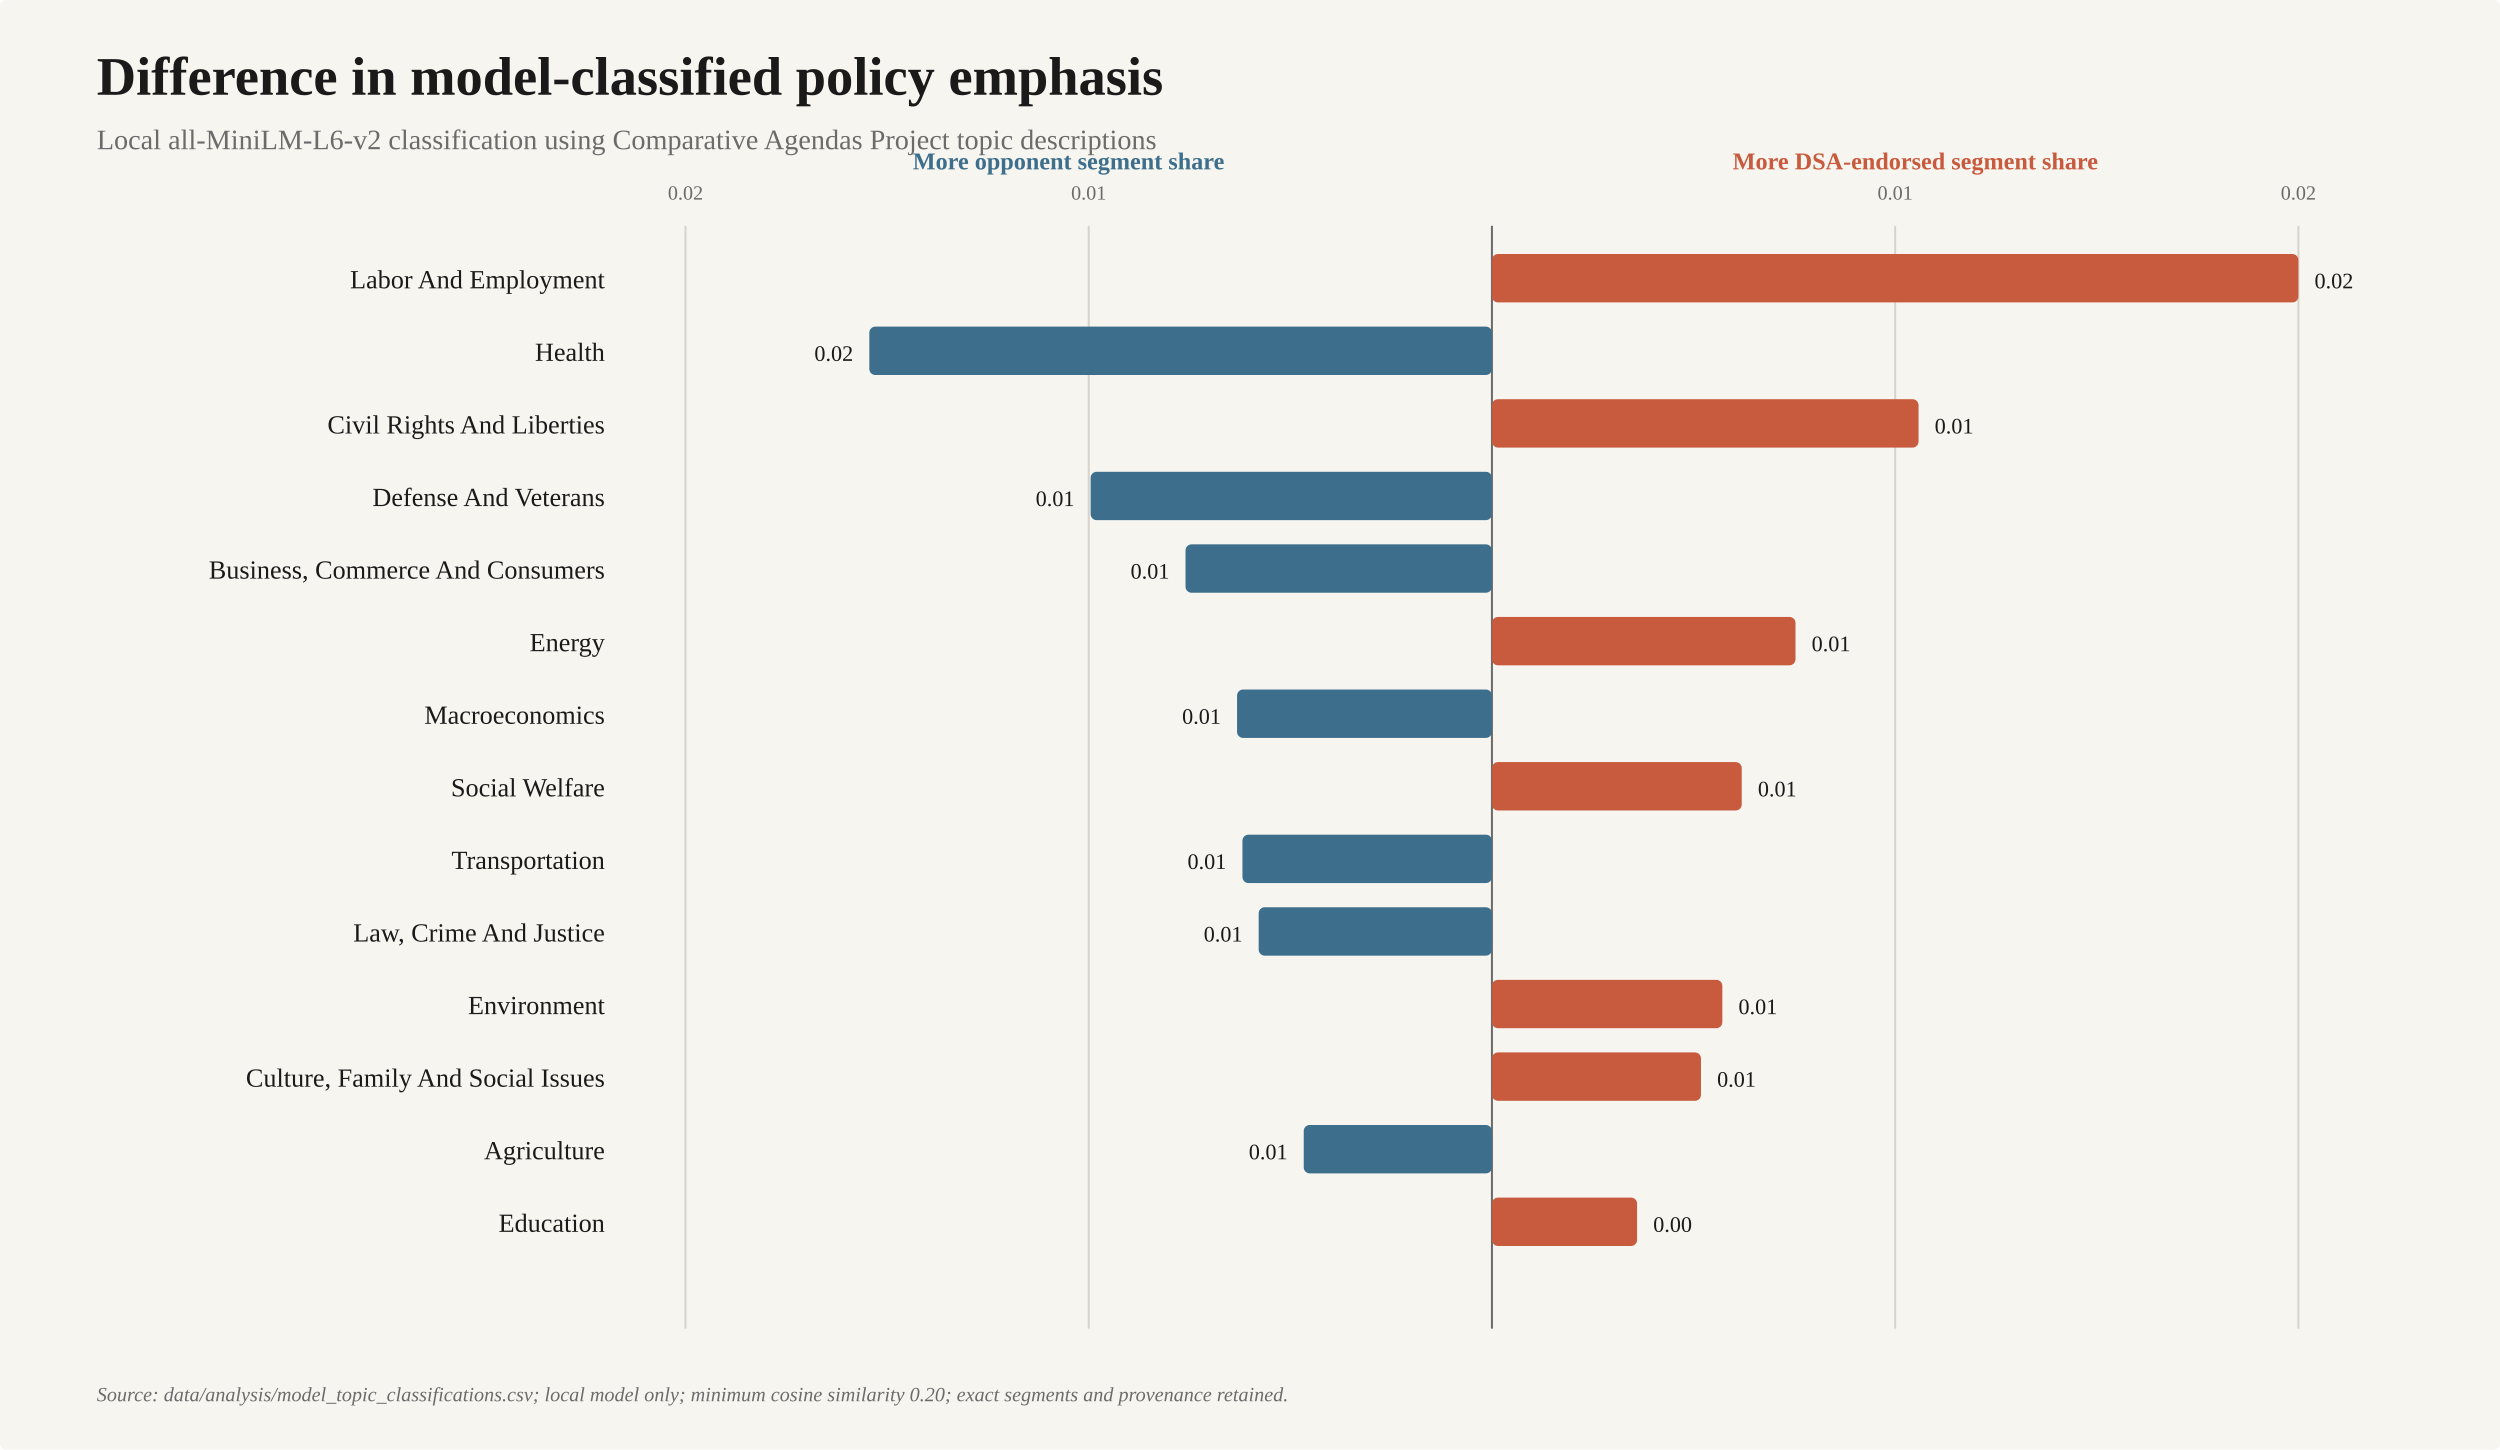
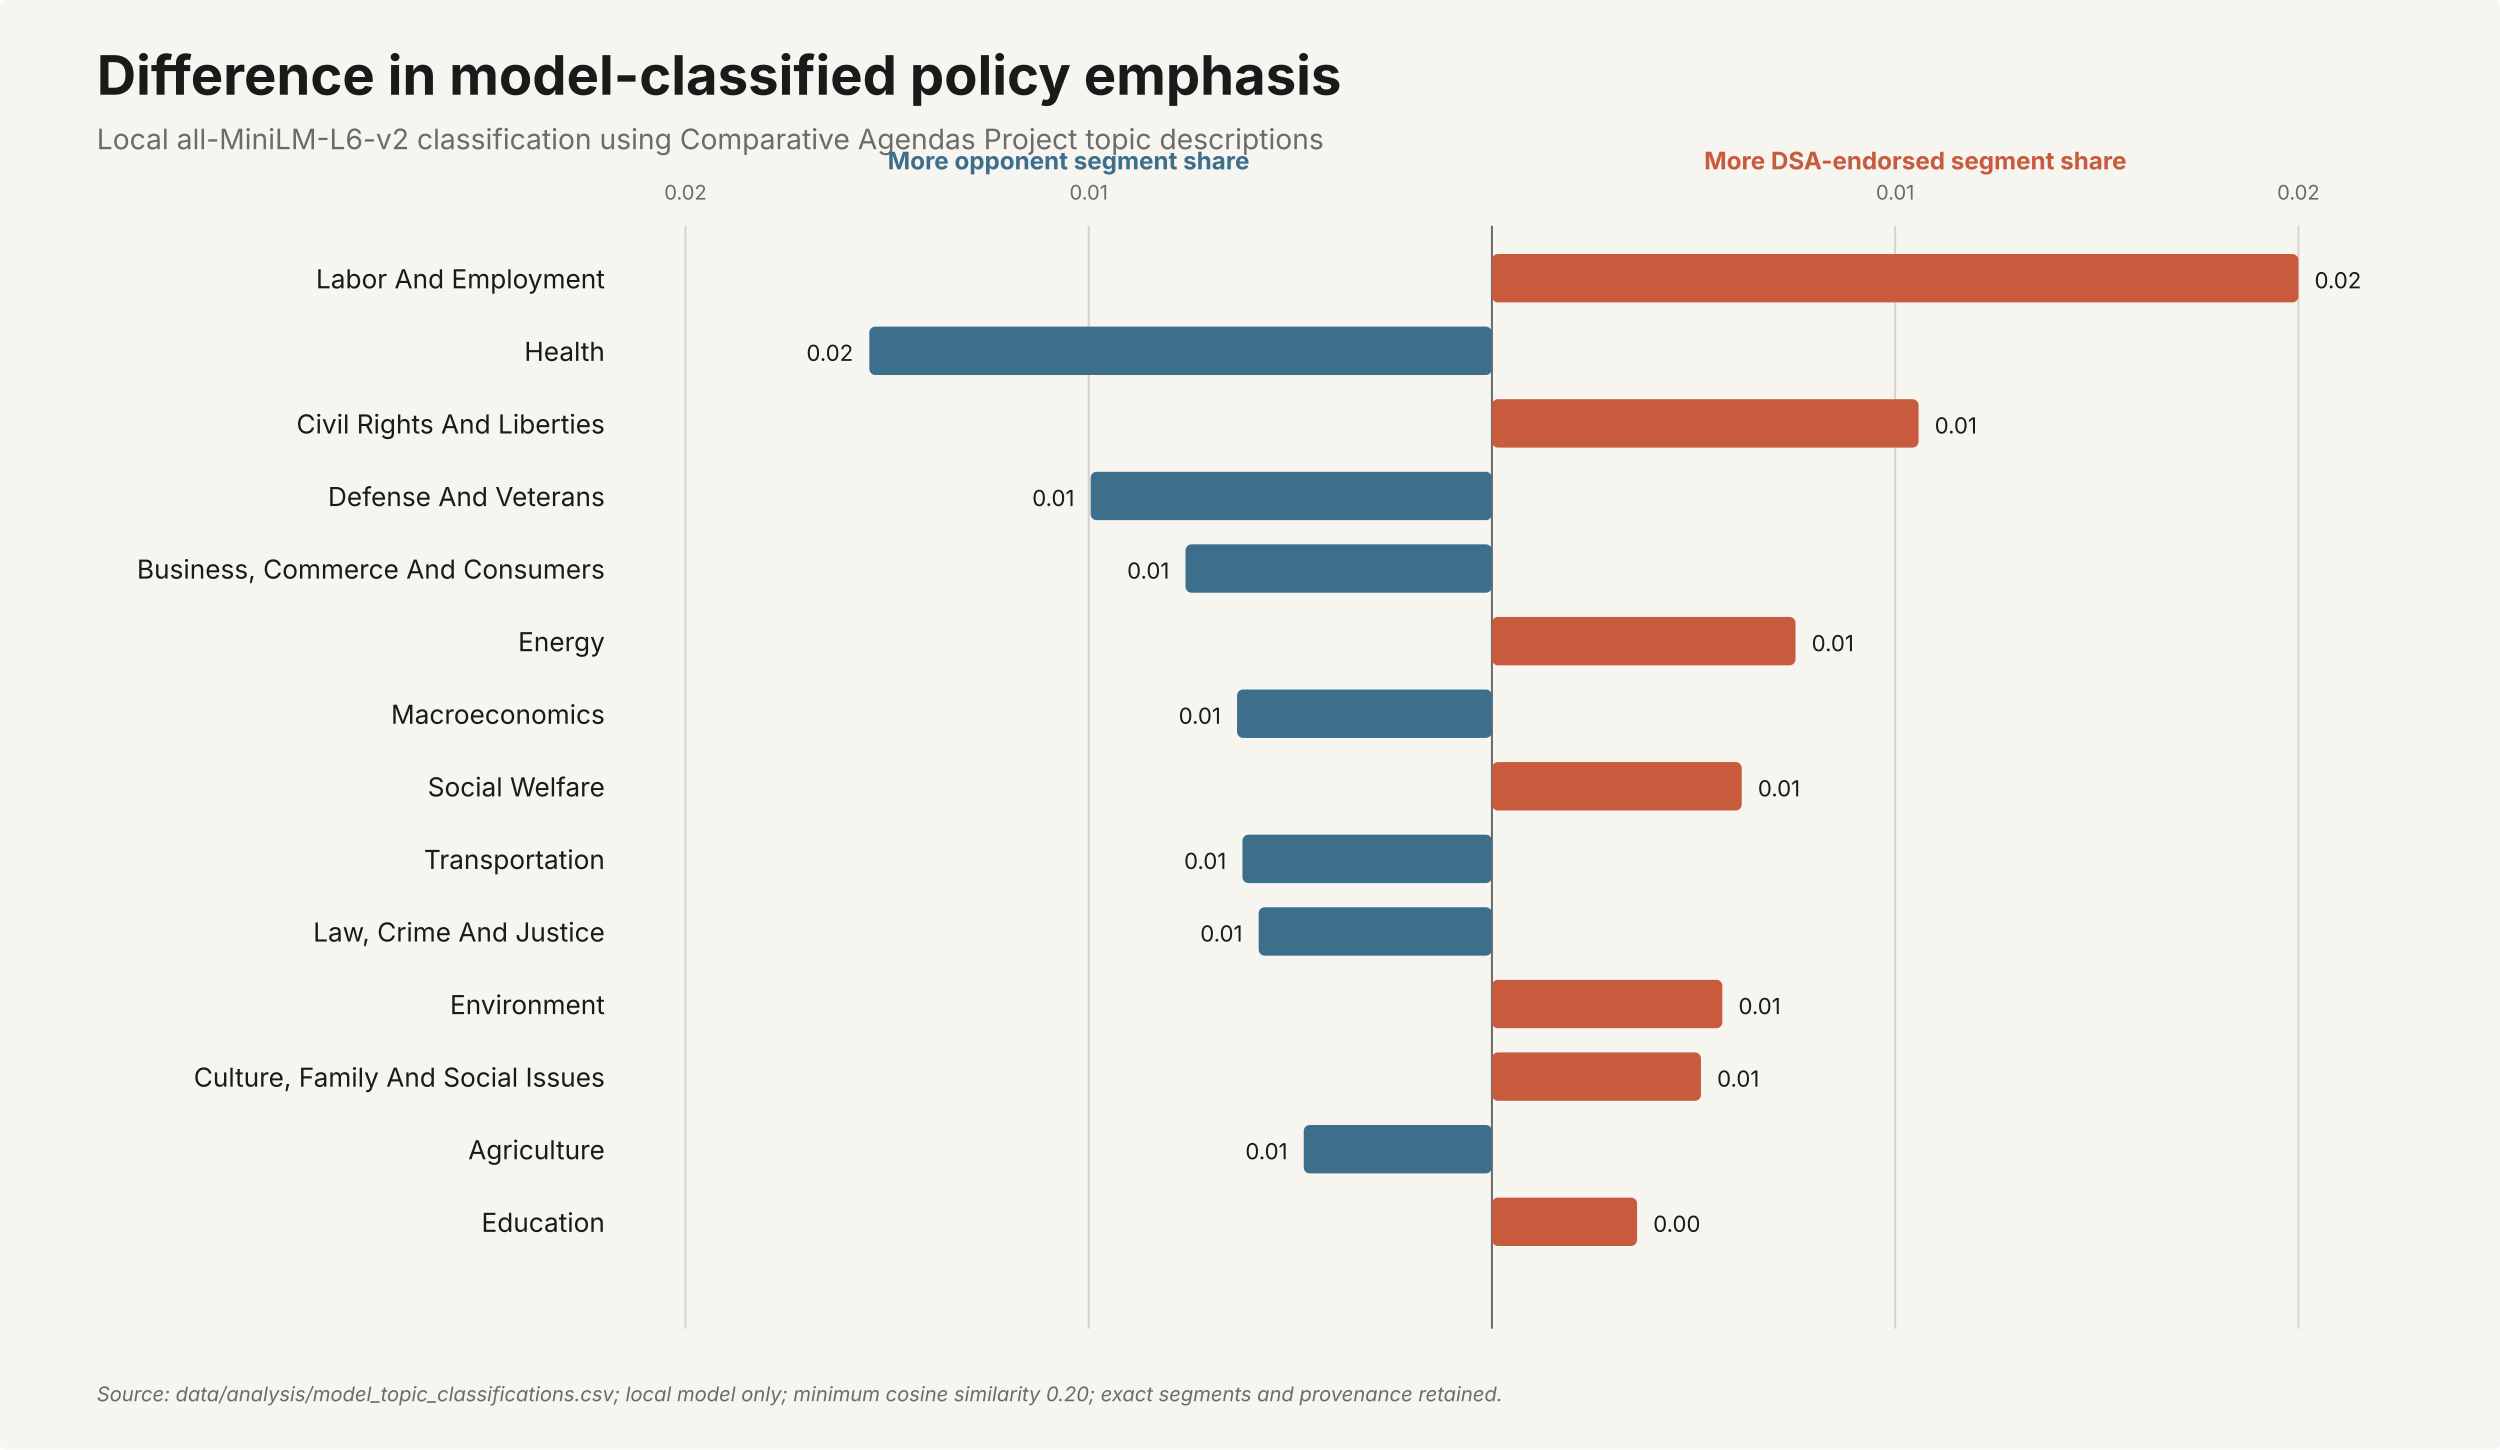
<svg xmlns="http://www.w3.org/2000/svg" width="1240" height="719" viewBox="0 0 1240 719">
  <rect x="0.00" y="0.00" width="1240.00" height="719.00" fill="#F7F5F0" rx="3" />
-   <text x="48" y="47" text-anchor="start" fill="#1A1A1A" font-family="Georgia, Times New Roman, serif" font-size="27px" font-weight="700" font-style="normal">Difference in model-classified policy emphasis</text>
-   <text x="48" y="74" text-anchor="start" fill="#6B6B6B" font-family="Georgia, Times New Roman, serif" font-size="14px" font-weight="400" font-style="normal">Local all-MiniLM-L6-v2 classification using Comparative Agendas Project topic descriptions</text>
+   <text x="48" y="47" text-anchor="start" fill="#1A1A1A" font-family="Inter, Arial, Helvetica, sans-serif" font-size="27px" font-weight="700" font-style="normal">Difference in model-classified policy emphasis</text>
+   <text x="48" y="74" text-anchor="start" fill="#6B6B6B" font-family="Inter, Arial, Helvetica, sans-serif" font-size="14px" font-weight="400" font-style="normal">Local all-MiniLM-L6-v2 classification using Comparative Agendas Project topic descriptions</text>
  <line x1="340" y1="112" x2="340" y2="659" stroke="#D6D3CC" stroke-width="1" />
-   <text x="340" y="99" text-anchor="middle" fill="#6B6B6B" font-family="Georgia, Times New Roman, serif" font-size="10px" font-weight="400" font-style="normal">0.02</text>
+   <text x="340" y="99" text-anchor="middle" fill="#6B6B6B" font-family="Inter, Arial, Helvetica, sans-serif" font-size="10px" font-weight="400" font-style="normal">0.02</text>
  <line x1="540.0" y1="112" x2="540.0" y2="659" stroke="#D6D3CC" stroke-width="1" />
-   <text x="540.0" y="99" text-anchor="middle" fill="#6B6B6B" font-family="Georgia, Times New Roman, serif" font-size="10px" font-weight="400" font-style="normal">0.01</text>
+   <text x="540.0" y="99" text-anchor="middle" fill="#6B6B6B" font-family="Inter, Arial, Helvetica, sans-serif" font-size="10px" font-weight="400" font-style="normal">0.01</text>
  <line x1="740" y1="112" x2="740" y2="659" stroke="#6B6B6B" stroke-width="1" />
  <line x1="940.0" y1="112" x2="940.0" y2="659" stroke="#D6D3CC" stroke-width="1" />
-   <text x="940.0" y="99" text-anchor="middle" fill="#6B6B6B" font-family="Georgia, Times New Roman, serif" font-size="10px" font-weight="400" font-style="normal">0.01</text>
+   <text x="940.0" y="99" text-anchor="middle" fill="#6B6B6B" font-family="Inter, Arial, Helvetica, sans-serif" font-size="10px" font-weight="400" font-style="normal">0.01</text>
  <line x1="1140" y1="112" x2="1140" y2="659" stroke="#D6D3CC" stroke-width="1" />
-   <text x="1140" y="99" text-anchor="middle" fill="#6B6B6B" font-family="Georgia, Times New Roman, serif" font-size="10px" font-weight="400" font-style="normal">0.02</text>
-   <text x="300" y="143" text-anchor="end" fill="#1A1A1A" font-family="Georgia, Times New Roman, serif" font-size="13px" font-weight="400" font-style="normal">Labor And Employment</text>
+   <text x="1140" y="99" text-anchor="middle" fill="#6B6B6B" font-family="Inter, Arial, Helvetica, sans-serif" font-size="10px" font-weight="400" font-style="normal">0.02</text>
+   <text x="300" y="143" text-anchor="end" fill="#1A1A1A" font-family="Inter, Arial, Helvetica, sans-serif" font-size="13px" font-weight="400" font-style="normal">Labor And Employment</text>
  <rect x="740.00" y="126.00" width="400.00" height="24.00" fill="#C85A3D" rx="3" />
-   <text x="1148.0" y="143" text-anchor="start" fill="#1A1A1A" font-family="Georgia, Times New Roman, serif" font-size="11px" font-weight="400" font-style="normal">0.02</text>
-   <text x="300" y="179" text-anchor="end" fill="#1A1A1A" font-family="Georgia, Times New Roman, serif" font-size="13px" font-weight="400" font-style="normal">Health</text>
+   <text x="1148.0" y="143" text-anchor="start" fill="#1A1A1A" font-family="Inter, Arial, Helvetica, sans-serif" font-size="11px" font-weight="400" font-style="normal">0.02</text>
+   <text x="300" y="179" text-anchor="end" fill="#1A1A1A" font-family="Inter, Arial, Helvetica, sans-serif" font-size="13px" font-weight="400" font-style="normal">Health</text>
  <rect x="431.18" y="162.00" width="308.82" height="24.00" fill="#3D6F8C" rx="3" />
-   <text x="423.181" y="179" text-anchor="end" fill="#1A1A1A" font-family="Georgia, Times New Roman, serif" font-size="11px" font-weight="400" font-style="normal">0.02</text>
-   <text x="300" y="215" text-anchor="end" fill="#1A1A1A" font-family="Georgia, Times New Roman, serif" font-size="13px" font-weight="400" font-style="normal">Civil Rights And Liberties</text>
+   <text x="423.181" y="179" text-anchor="end" fill="#1A1A1A" font-family="Inter, Arial, Helvetica, sans-serif" font-size="11px" font-weight="400" font-style="normal">0.02</text>
+   <text x="300" y="215" text-anchor="end" fill="#1A1A1A" font-family="Inter, Arial, Helvetica, sans-serif" font-size="13px" font-weight="400" font-style="normal">Civil Rights And Liberties</text>
  <rect x="740.00" y="198.00" width="211.60" height="24.00" fill="#C85A3D" rx="3" />
-   <text x="959.6" y="215" text-anchor="start" fill="#1A1A1A" font-family="Georgia, Times New Roman, serif" font-size="11px" font-weight="400" font-style="normal">0.01</text>
-   <text x="300" y="251" text-anchor="end" fill="#1A1A1A" font-family="Georgia, Times New Roman, serif" font-size="13px" font-weight="400" font-style="normal">Defense And Veterans</text>
+   <text x="959.6" y="215" text-anchor="start" fill="#1A1A1A" font-family="Inter, Arial, Helvetica, sans-serif" font-size="11px" font-weight="400" font-style="normal">0.01</text>
+   <text x="300" y="251" text-anchor="end" fill="#1A1A1A" font-family="Inter, Arial, Helvetica, sans-serif" font-size="13px" font-weight="400" font-style="normal">Defense And Veterans</text>
  <rect x="540.95" y="234.00" width="199.05" height="24.00" fill="#3D6F8C" rx="3" />
-   <text x="532.951" y="251" text-anchor="end" fill="#1A1A1A" font-family="Georgia, Times New Roman, serif" font-size="11px" font-weight="400" font-style="normal">0.01</text>
-   <text x="300" y="287" text-anchor="end" fill="#1A1A1A" font-family="Georgia, Times New Roman, serif" font-size="13px" font-weight="400" font-style="normal">Business, Commerce And Consumers</text>
+   <text x="532.951" y="251" text-anchor="end" fill="#1A1A1A" font-family="Inter, Arial, Helvetica, sans-serif" font-size="11px" font-weight="400" font-style="normal">0.01</text>
+   <text x="300" y="287" text-anchor="end" fill="#1A1A1A" font-family="Inter, Arial, Helvetica, sans-serif" font-size="13px" font-weight="400" font-style="normal">Business, Commerce And Consumers</text>
  <rect x="588.02" y="270.00" width="151.98" height="24.00" fill="#3D6F8C" rx="3" />
-   <text x="580.02" y="287" text-anchor="end" fill="#1A1A1A" font-family="Georgia, Times New Roman, serif" font-size="11px" font-weight="400" font-style="normal">0.01</text>
-   <text x="300" y="323" text-anchor="end" fill="#1A1A1A" font-family="Georgia, Times New Roman, serif" font-size="13px" font-weight="400" font-style="normal">Energy</text>
+   <text x="580.02" y="287" text-anchor="end" fill="#1A1A1A" font-family="Inter, Arial, Helvetica, sans-serif" font-size="11px" font-weight="400" font-style="normal">0.01</text>
+   <text x="300" y="323" text-anchor="end" fill="#1A1A1A" font-family="Inter, Arial, Helvetica, sans-serif" font-size="13px" font-weight="400" font-style="normal">Energy</text>
  <rect x="740.00" y="306.00" width="150.57" height="24.00" fill="#C85A3D" rx="3" />
-   <text x="898.572" y="323" text-anchor="start" fill="#1A1A1A" font-family="Georgia, Times New Roman, serif" font-size="11px" font-weight="400" font-style="normal">0.01</text>
-   <text x="300" y="359" text-anchor="end" fill="#1A1A1A" font-family="Georgia, Times New Roman, serif" font-size="13px" font-weight="400" font-style="normal">Macroeconomics</text>
+   <text x="898.572" y="323" text-anchor="start" fill="#1A1A1A" font-family="Inter, Arial, Helvetica, sans-serif" font-size="11px" font-weight="400" font-style="normal">0.01</text>
+   <text x="300" y="359" text-anchor="end" fill="#1A1A1A" font-family="Inter, Arial, Helvetica, sans-serif" font-size="13px" font-weight="400" font-style="normal">Macroeconomics</text>
  <rect x="613.58" y="342.00" width="126.42" height="24.00" fill="#3D6F8C" rx="3" />
-   <text x="605.579" y="359" text-anchor="end" fill="#1A1A1A" font-family="Georgia, Times New Roman, serif" font-size="11px" font-weight="400" font-style="normal">0.01</text>
-   <text x="300" y="395" text-anchor="end" fill="#1A1A1A" font-family="Georgia, Times New Roman, serif" font-size="13px" font-weight="400" font-style="normal">Social Welfare</text>
+   <text x="605.579" y="359" text-anchor="end" fill="#1A1A1A" font-family="Inter, Arial, Helvetica, sans-serif" font-size="11px" font-weight="400" font-style="normal">0.01</text>
+   <text x="300" y="395" text-anchor="end" fill="#1A1A1A" font-family="Inter, Arial, Helvetica, sans-serif" font-size="13px" font-weight="400" font-style="normal">Social Welfare</text>
  <rect x="740.00" y="378.00" width="123.90" height="24.00" fill="#C85A3D" rx="3" />
-   <text x="871.904" y="395" text-anchor="start" fill="#1A1A1A" font-family="Georgia, Times New Roman, serif" font-size="11px" font-weight="400" font-style="normal">0.01</text>
-   <text x="300" y="431" text-anchor="end" fill="#1A1A1A" font-family="Georgia, Times New Roman, serif" font-size="13px" font-weight="400" font-style="normal">Transportation</text>
+   <text x="871.904" y="395" text-anchor="start" fill="#1A1A1A" font-family="Inter, Arial, Helvetica, sans-serif" font-size="11px" font-weight="400" font-style="normal">0.01</text>
+   <text x="300" y="431" text-anchor="end" fill="#1A1A1A" font-family="Inter, Arial, Helvetica, sans-serif" font-size="13px" font-weight="400" font-style="normal">Transportation</text>
  <rect x="616.25" y="414.00" width="123.75" height="24.00" fill="#3D6F8C" rx="3" />
-   <text x="608.254" y="431" text-anchor="end" fill="#1A1A1A" font-family="Georgia, Times New Roman, serif" font-size="11px" font-weight="400" font-style="normal">0.01</text>
-   <text x="300" y="467" text-anchor="end" fill="#1A1A1A" font-family="Georgia, Times New Roman, serif" font-size="13px" font-weight="400" font-style="normal">Law, Crime And Justice</text>
+   <text x="608.254" y="431" text-anchor="end" fill="#1A1A1A" font-family="Inter, Arial, Helvetica, sans-serif" font-size="11px" font-weight="400" font-style="normal">0.01</text>
+   <text x="300" y="467" text-anchor="end" fill="#1A1A1A" font-family="Inter, Arial, Helvetica, sans-serif" font-size="13px" font-weight="400" font-style="normal">Law, Crime And Justice</text>
  <rect x="624.30" y="450.00" width="115.70" height="24.00" fill="#3D6F8C" rx="3" />
-   <text x="616.299" y="467" text-anchor="end" fill="#1A1A1A" font-family="Georgia, Times New Roman, serif" font-size="11px" font-weight="400" font-style="normal">0.01</text>
-   <text x="300" y="503" text-anchor="end" fill="#1A1A1A" font-family="Georgia, Times New Roman, serif" font-size="13px" font-weight="400" font-style="normal">Environment</text>
+   <text x="616.299" y="467" text-anchor="end" fill="#1A1A1A" font-family="Inter, Arial, Helvetica, sans-serif" font-size="11px" font-weight="400" font-style="normal">0.01</text>
+   <text x="300" y="503" text-anchor="end" fill="#1A1A1A" font-family="Inter, Arial, Helvetica, sans-serif" font-size="13px" font-weight="400" font-style="normal">Environment</text>
  <rect x="740.00" y="486.00" width="114.28" height="24.00" fill="#C85A3D" rx="3" />
-   <text x="862.276" y="503" text-anchor="start" fill="#1A1A1A" font-family="Georgia, Times New Roman, serif" font-size="11px" font-weight="400" font-style="normal">0.01</text>
-   <text x="300" y="539" text-anchor="end" fill="#1A1A1A" font-family="Georgia, Times New Roman, serif" font-size="13px" font-weight="400" font-style="normal">Culture, Family And Social Issues</text>
+   <text x="862.276" y="503" text-anchor="start" fill="#1A1A1A" font-family="Inter, Arial, Helvetica, sans-serif" font-size="11px" font-weight="400" font-style="normal">0.01</text>
+   <text x="300" y="539" text-anchor="end" fill="#1A1A1A" font-family="Inter, Arial, Helvetica, sans-serif" font-size="13px" font-weight="400" font-style="normal">Culture, Family And Social Issues</text>
  <rect x="740.00" y="522.00" width="103.68" height="24.00" fill="#C85A3D" rx="3" />
-   <text x="851.679" y="539" text-anchor="start" fill="#1A1A1A" font-family="Georgia, Times New Roman, serif" font-size="11px" font-weight="400" font-style="normal">0.01</text>
-   <text x="300" y="575" text-anchor="end" fill="#1A1A1A" font-family="Georgia, Times New Roman, serif" font-size="13px" font-weight="400" font-style="normal">Agriculture</text>
+   <text x="851.679" y="539" text-anchor="start" fill="#1A1A1A" font-family="Inter, Arial, Helvetica, sans-serif" font-size="11px" font-weight="400" font-style="normal">0.01</text>
+   <text x="300" y="575" text-anchor="end" fill="#1A1A1A" font-family="Inter, Arial, Helvetica, sans-serif" font-size="13px" font-weight="400" font-style="normal">Agriculture</text>
  <rect x="646.65" y="558.00" width="93.35" height="24.00" fill="#3D6F8C" rx="3" />
-   <text x="638.654" y="575" text-anchor="end" fill="#1A1A1A" font-family="Georgia, Times New Roman, serif" font-size="11px" font-weight="400" font-style="normal">0.01</text>
-   <text x="300" y="611" text-anchor="end" fill="#1A1A1A" font-family="Georgia, Times New Roman, serif" font-size="13px" font-weight="400" font-style="normal">Education</text>
+   <text x="638.654" y="575" text-anchor="end" fill="#1A1A1A" font-family="Inter, Arial, Helvetica, sans-serif" font-size="11px" font-weight="400" font-style="normal">0.01</text>
+   <text x="300" y="611" text-anchor="end" fill="#1A1A1A" font-family="Inter, Arial, Helvetica, sans-serif" font-size="13px" font-weight="400" font-style="normal">Education</text>
  <rect x="740.00" y="594.00" width="71.99" height="24.00" fill="#C85A3D" rx="3" />
-   <text x="819.994" y="611" text-anchor="start" fill="#1A1A1A" font-family="Georgia, Times New Roman, serif" font-size="11px" font-weight="400" font-style="normal">0.00</text>
-   <text x="950.0" y="84" text-anchor="middle" fill="#C85A3D" font-family="Georgia, Times New Roman, serif" font-size="12px" font-weight="700" font-style="normal">More DSA-endorsed segment share</text>
-   <text x="530.0" y="84" text-anchor="middle" fill="#3D6F8C" font-family="Georgia, Times New Roman, serif" font-size="12px" font-weight="700" font-style="normal">More opponent segment share</text>
-   <text x="48" y="695" text-anchor="start" fill="#6B6B6B" font-family="Georgia, Times New Roman, serif" font-size="10px" font-weight="400" font-style="italic">Source: data/analysis/model_topic_classifications.csv; local model only; minimum cosine similarity 0.20; exact segments and provenance retained.</text>
+   <text x="819.994" y="611" text-anchor="start" fill="#1A1A1A" font-family="Inter, Arial, Helvetica, sans-serif" font-size="11px" font-weight="400" font-style="normal">0.00</text>
+   <text x="950.0" y="84" text-anchor="middle" fill="#C85A3D" font-family="Inter, Arial, Helvetica, sans-serif" font-size="12px" font-weight="700" font-style="normal">More DSA-endorsed segment share</text>
+   <text x="530.0" y="84" text-anchor="middle" fill="#3D6F8C" font-family="Inter, Arial, Helvetica, sans-serif" font-size="12px" font-weight="700" font-style="normal">More opponent segment share</text>
+   <text x="48" y="695" text-anchor="start" fill="#6B6B6B" font-family="Inter, Arial, Helvetica, sans-serif" font-size="10px" font-weight="400" font-style="italic">Source: data/analysis/model_topic_classifications.csv; local model only; minimum cosine similarity 0.20; exact segments and provenance retained.</text>
</svg>
